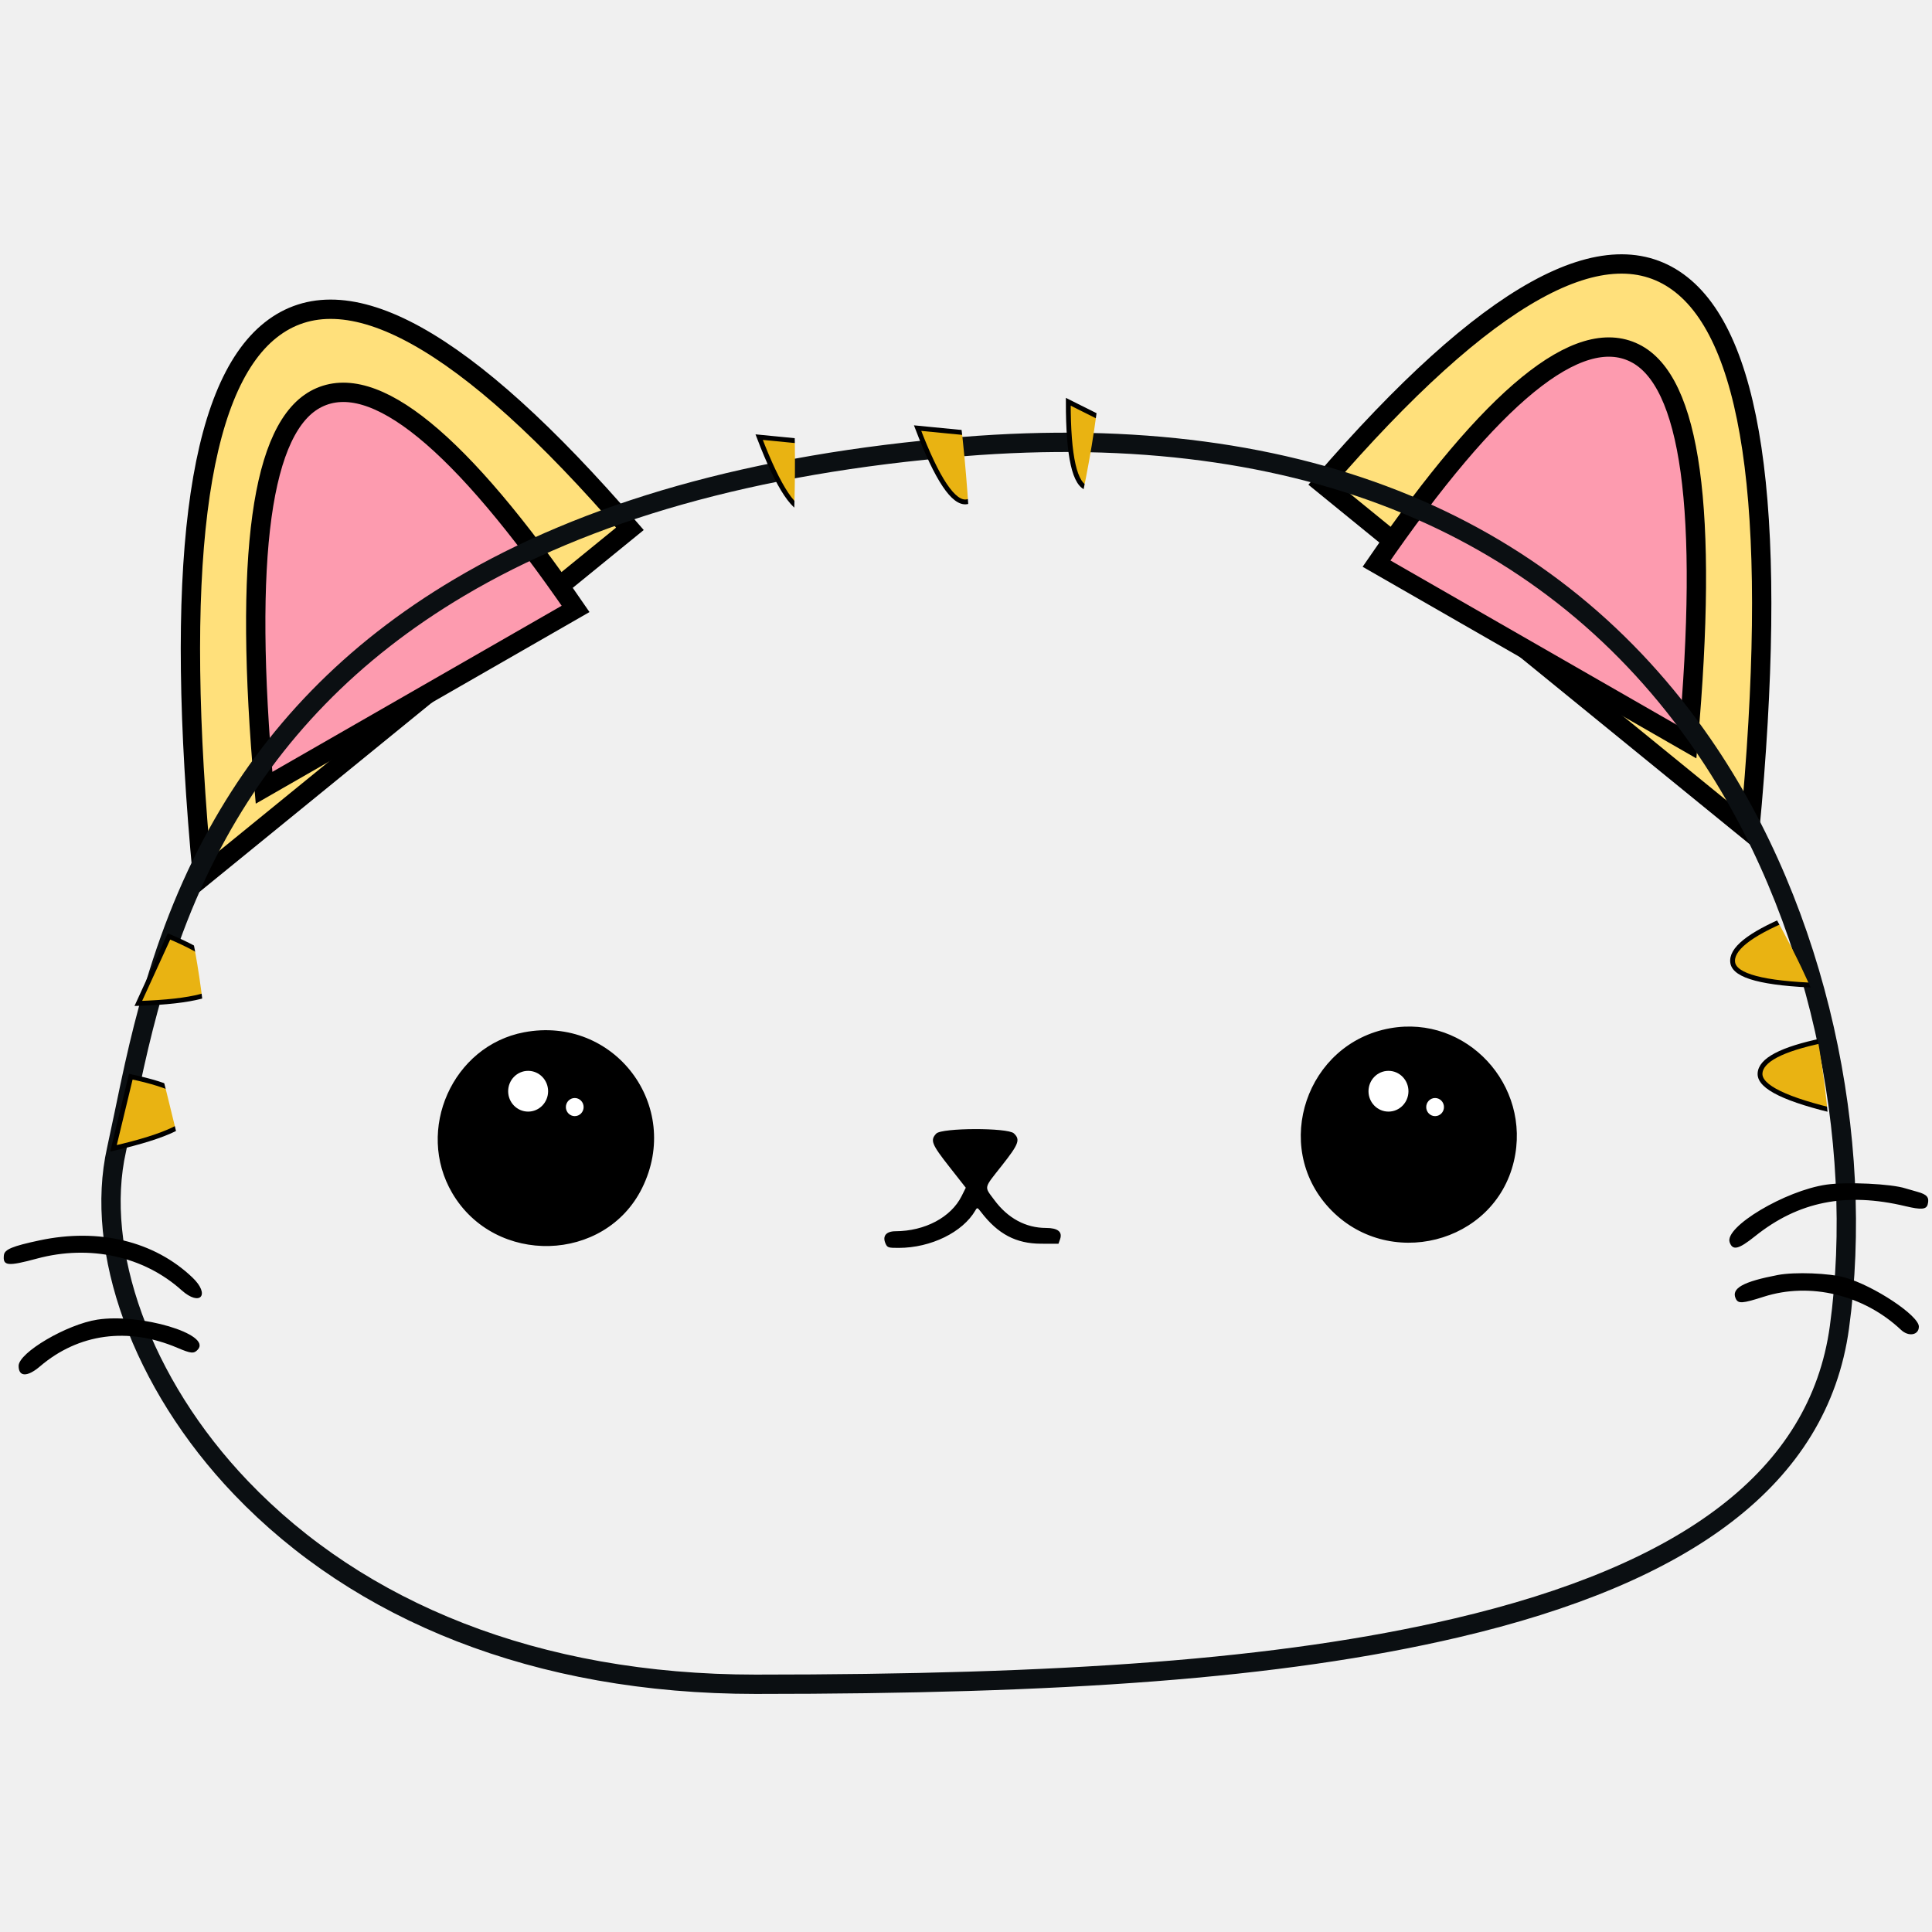
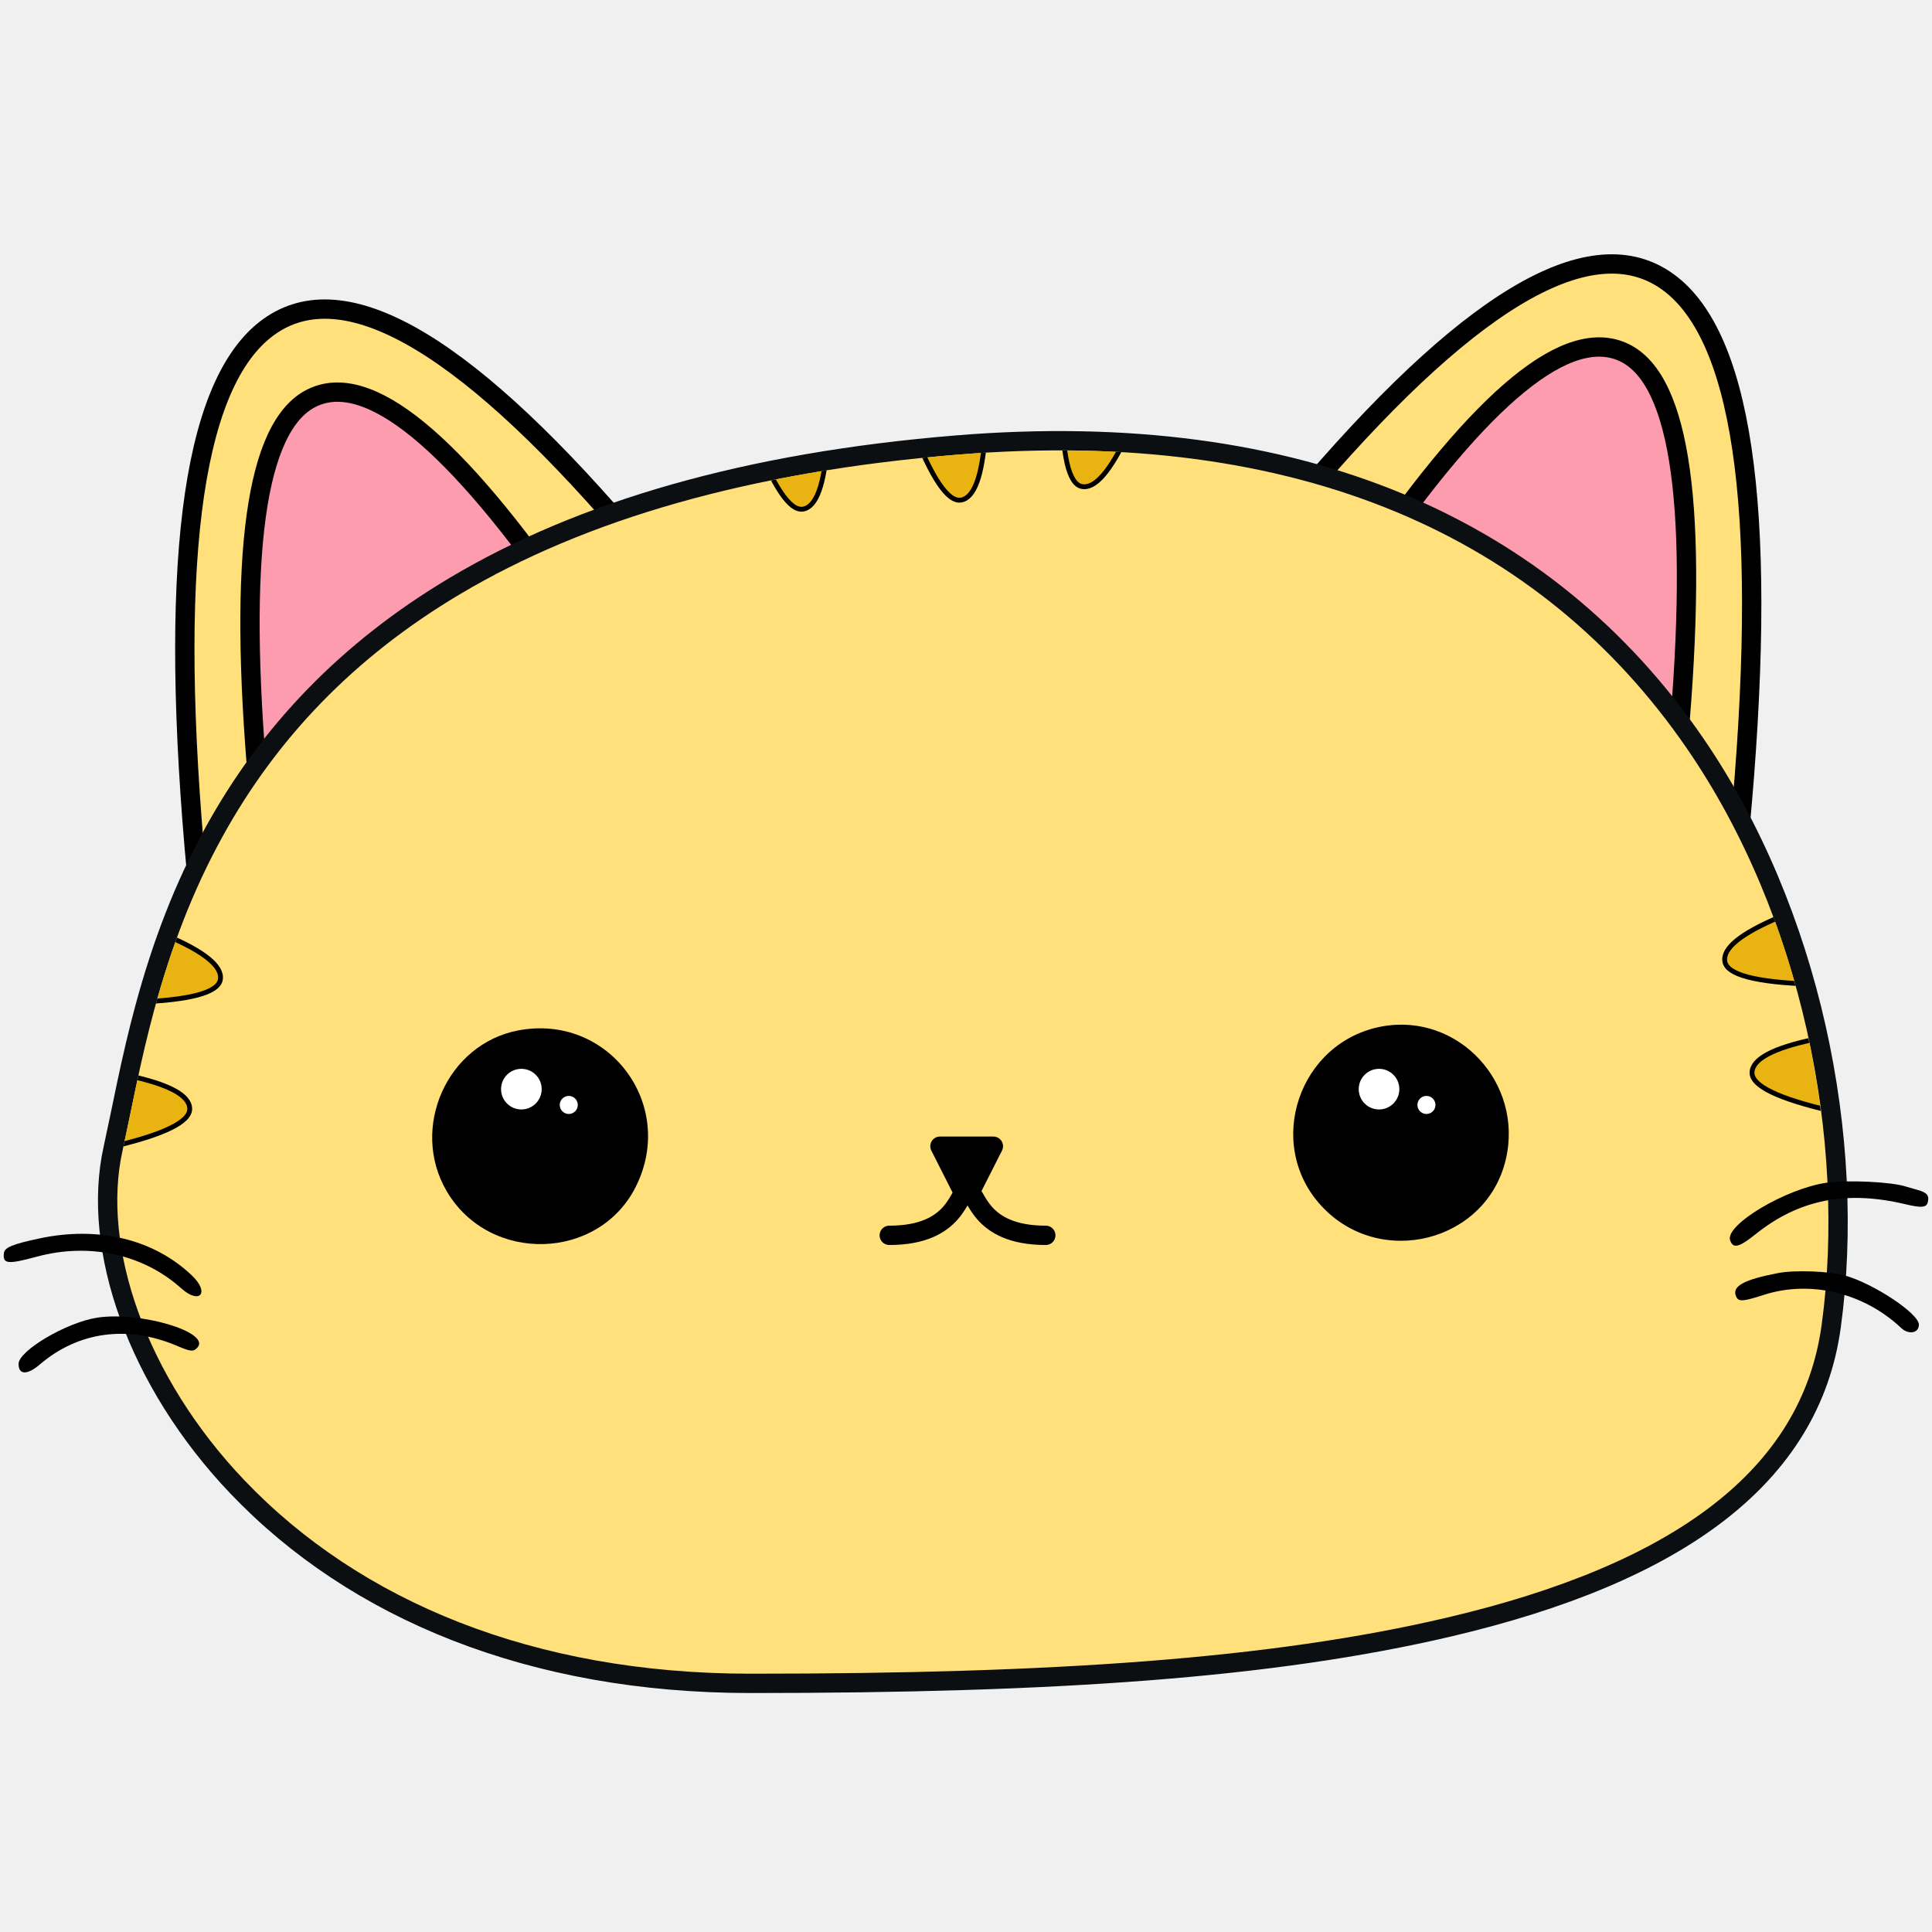
<svg xmlns="http://www.w3.org/2000/svg" xmlns:xlink="http://www.w3.org/1999/xlink" width="400px" height="400px" viewBox="0 0 400 400" version="1.1">
  <defs>
-     <path d="M174.405,0.882 C330.093,-11.814 362.81,115.66 353.852,180.951 C344.893,246.242 229.441,253.125 131.459,253.125 C33.477,253.125 -7.355,182.423 1.078,144.884 C9.51,107.345 18.717,13.579 174.405,0.882 Z" id="path-1" />
+     <path d="M173.913,0.883 C329.162,-11.821 361.786,115.727 352.853,181.055 C343.92,246.384 228.793,253.271 131.088,253.271 C33.382,253.271 -7.334,182.528 1.075,144.967 C9.483,107.407 18.664,13.587 173.913,0.883 Z" id="path-1" />
  </defs>
  <g id="projects/lasercat/logo" stroke="none" stroke-width="1" fill="none" fill-rule="evenodd">
-     <g id="Group-3" transform="translate(0, 54)">
-       <g id="Group" transform="translate(272.9167, 0)" fill-rule="nonzero" stroke="#000000" stroke-width="4">
-         <path d="M89.323,118.196 C95.292,54.878 90.586,17.128 75.204,4.947 C59.822,-7.235 35.031,6.486 0.831,46.108 L89.323,118.196 Z" id="Path-2" fill="#FFE07B" />
-         <path d="M76.582,99.725 C80.861,51.702 77.165,24.818 65.495,19.073 C53.825,13.327 36.02,27.867 12.078,62.691 L76.582,99.725 Z" id="Path-3" fill="#FD9BAF" />
-       </g>
-       <g id="Group" transform="translate(84.89583, 68.75) scale(-1, 1) translate(-84.89583, -68.75) translate(38.54167, 9.375)" fill-rule="nonzero" stroke="#000000" stroke-width="4">
-         <path d="M89.323,118.196 C95.292,54.878 90.586,17.128 75.204,4.947 C59.822,-7.235 35.031,6.486 0.831,46.108 L89.323,118.196 Z" id="Path-2" fill="#FFE07B" />
-         <path d="M76.582,99.725 C80.861,51.702 77.165,24.818 65.495,19.073 C53.825,13.327 36.02,27.867 12.078,62.691 L76.582,99.725 Z" id="Path-3" fill="#FD9BAF" />
-       </g>
-       <g id="Path-7" transform="translate(25, 39.58333)">
-         <mask id="mask-2" fill="white">
-           <use xlink:href="#path-1" />
-         </mask>
-         <path stroke="#0B0F12" stroke-width="4" d="M174.243,-1.111 C245.769,-6.944 296.844,16.073 327.517,60.536 C351.631,95.49 361.149,142.481 355.833,181.223 C351.549,212.448 323.958,232.363 276.495,243.47 C239.686,252.083 194.491,255.125 131.459,255.125 C85.985,255.125 49.35,240 24.918,214.464 C4.174,192.784 -5.519,165.125 -0.874,144.445 C-0.315,141.957 1.777,131.861 1.892,131.317 C3.163,125.337 4.321,120.402 5.676,115.407 C9.273,102.139 13.832,90.239 20.085,78.935 C31.391,58.498 47.578,41.406 70.045,28.074 C96.412,12.427 130.75,2.436 174.243,-1.111 Z" />
-         <path d="M346.348,97.14 C337.884,99.22 333.652,101.648 333.652,104.425 C333.652,107.202 339.25,109.672 350.445,111.834 L346.348,97.14 Z" stroke="#000000" fill="#E9B312" fill-rule="nonzero" mask="url(#mask-2)" transform="translate(342.0486, 104.4873) rotate(-9) translate(-342.0486, -104.4873) " />
-         <path d="M352.084,121.71 C343.62,123.789 339.388,126.217 339.388,128.994 C339.388,131.771 344.986,134.241 356.181,136.404 L352.084,121.71 Z" stroke="#000000" fill="#E9B312" fill-rule="nonzero" mask="url(#mask-2)" transform="translate(347.7846, 129.0569) rotate(2) translate(-347.7846, -129.0569) " />
-         <path d="M17.382,100.876 C8.918,102.956 4.686,105.384 4.686,108.161 C4.686,110.938 10.284,113.408 21.479,115.571 L17.382,100.876 Z" stroke="#000000" fill="#E9B312" fill-rule="nonzero" mask="url(#mask-2)" transform="translate(13.08258, 108.2235) scale(-1, 1) rotate(-9) translate(-13.08258, -108.2235) " />
-         <path d="M145.166,-3.435 C136.702,-1.355 132.47,1.073 132.47,3.85 C132.47,6.627 138.068,9.097 149.263,11.259 L145.166,-3.435 Z" stroke="#000000" fill="#E9B312" fill-rule="nonzero" mask="url(#mask-2)" transform="translate(140.8669, 3.912367) scale(-1, 1) rotate(-80) translate(-140.8669, -3.912367) " />
-         <path d="M177.969,-5.303 C169.505,-3.223 165.273,-0.795 165.273,1.982 C165.273,4.759 170.871,7.229 182.066,9.391 L177.969,-5.303 Z" stroke="#000000" fill="#E9B312" fill-rule="nonzero" mask="url(#mask-2)" transform="translate(173.6698, 2.044285) scale(-1, 1) rotate(-80) translate(-173.6698, -2.044285) " />
-         <path d="M206.086,-8.105 C197.622,-6.026 193.39,-3.597 193.39,-0.82 C193.39,1.957 198.988,4.426 210.183,6.589 L206.086,-8.105 Z" stroke="#000000" fill="#E9B312" fill-rule="nonzero" mask="url(#mask-2)" transform="translate(201.7866, -0.757836) scale(-1, 1) rotate(-101) translate(-201.7866, 0.757836) " />
-         <path d="M10.934,129.182 C2.47,131.262 -1.762,133.69 -1.762,136.467 C-1.762,139.244 3.836,141.714 15.031,143.876 L10.934,129.182 Z" stroke="#000000" fill="#E9B312" fill-rule="nonzero" mask="url(#mask-2)" transform="translate(6.634666, 136.5292) scale(-1, 1) rotate(2) translate(-6.634666, -136.5292) " />
-       </g>
-       <g id="cat-face" transform="translate(0, 158.3333)" fill="#000000">
-         <path d="M287.802,0.557 C270.49,3.658 263.273,24.926 275.178,37.759 C287.289,50.813 309.394,45.238 313.427,28.114 C317.148,12.308 303.593,-2.271 287.802,0.557 M108.494,1.392 C93.711,4.193 85.944,21.613 93.644,34.701 C102.514,49.777 125.276,49.154 132.947,33.627 C141.356,16.603 127.138,-2.141 108.494,1.392 M193.842,22.363 C192.552,23.733 192.872,24.55 196.528,29.207 L199.957,33.574 L199.093,35.305 C196.902,39.692 191.504,42.56 185.4,42.582 C183.434,42.59 182.639,43.599 183.358,45.174 C183.722,45.97 183.928,46.035 186.09,46.029 C192.743,46.012 199.315,42.793 201.943,38.265 C202.317,37.621 202.369,37.638 203.126,38.625 C206.612,43.174 210.364,45.152 215.528,45.164 L219.143,45.174 L219.475,44.236 C220.018,42.711 219.01,41.899 216.576,41.899 C212.372,41.899 208.658,39.894 205.865,36.117 C203.727,33.226 203.592,33.847 207.431,28.975 C210.947,24.515 211.283,23.608 209.904,22.315 C208.624,21.114 194.979,21.155 193.842,22.363 M378.113,32.936 C369.601,34.171 356.994,41.69 358.107,44.867 C358.727,46.636 359.95,46.345 363.353,43.621 C372.352,36.415 382.175,34.454 394.523,37.398 C397.749,38.167 398.832,38.081 399.106,37.035 C399.488,35.579 399.001,34.98 396.981,34.42 C395.911,34.125 394.806,33.806 394.525,33.714 C391.625,32.759 382.359,32.32 378.113,32.936 M8.172,44.475 C2.576,45.666 0.946,46.342 0.808,47.53 C0.547,49.779 1.572,49.886 7.654,48.245 C18.552,45.305 29.743,47.75 37.583,54.785 C41.456,58.259 43.601,55.739 39.829,52.149 C31.94,44.639 20.465,41.858 8.172,44.475 M20.159,60.882 C13.824,61.857 3.855,67.714 3.855,70.462 C3.855,72.761 5.658,72.799 8.286,70.556 C16.258,63.753 26.487,62.368 36.708,66.708 C39.58,67.928 40.147,67.977 40.968,67.072 C43.838,63.907 29.064,59.511 20.159,60.882 M368.081,51.642 C360.876,53.016 358.395,54.402 359.359,56.513 C359.865,57.622 360.718,57.567 365.163,56.141 C374.763,53.062 385.887,55.747 393.586,63.001 C395.159,64.485 397.281,64.096 397.281,62.324 C397.281,60.05 388.02,53.892 382.021,52.177 C378.764,51.246 371.595,50.972 368.081,51.642" id="path0" />
-       </g>
-       <g id="Group-2" transform="translate(283.3333, 167.7083)" fill="#FFFFFF" fill-rule="nonzero">
-         <ellipse id="Oval" cx="4.136" cy="4.219" rx="4.136" ry="4.219" />
-         <ellipse id="Oval" cx="13.787" cy="7.5" rx="1.838" ry="1.875" />
-       </g>
-       <g id="Group-2" transform="translate(105.2083, 167.7083)" fill="#FFFFFF" fill-rule="nonzero">
-         <ellipse id="Oval" cx="4.136" cy="4.219" rx="4.136" ry="4.219" />
-         <ellipse id="Oval" cx="13.787" cy="7.5" rx="1.838" ry="1.875" />
+     <g id="head-container" transform="translate(0, 54)">
+       <g id="head-group">
+         <g id="right-ear" transform="translate(271.028, 0)" fill-rule="nonzero" stroke="#000000" stroke-width="4">
+           <path d="M89.145,118.138 C95.102,54.851 90.405,17.12 75.054,4.944 C59.703,-7.231 34.961,6.483 0.829,46.085 L89.145,118.138 Z" id="right-ear-outer" fill="#FFE07B" />
+           <path d="M76.43,99.676 C80.7,51.677 77.011,24.806 65.365,19.063 C53.718,13.321 35.948,27.853 12.054,62.66 L76.43,99.676 Z" id="right-ear-inner" fill="#FD9BAF" />
+         </g>
+         <g id="left-ear" transform="translate(83.64486, 68.69159) scale(-1, 1) translate(-83.64486, -68.69159) translate(37.38318, 9.345794)" fill-rule="nonzero" stroke="#000000" stroke-width="4">
+           <path d="M89.145,118.138 C95.102,54.851 90.405,17.12 75.054,4.944 C59.703,-7.231 34.961,6.483 0.829,46.085 L89.145,118.138 Z" id="left-ear-outer" fill="#FFE07B" />
+           <path d="M76.43,99.676 C80.7,51.677 77.011,24.806 65.365,19.063 C53.718,13.321 35.948,27.853 12.054,62.66 L76.43,99.676 Z" id="left-ear-inner" fill="#FD9BAF" />
+         </g>
+         <g id="head" transform="translate(24.29906, 39.25234)">
+           <mask id="mask-2" fill="white">
+             <use xlink:href="#path-1" />
+           </mask>
+           <g id="head-mask" fill-rule="nonzero" fill="#FFE07B">
+             <use xlink:href="#path-1" />
+             <path stroke="#0B0F12" stroke-width="4" d="M173.75,-1.111 C245.078,-6.947 296.012,16.084 326.599,60.574 C350.645,95.548 360.135,142.564 354.834,181.326 C350.562,212.568 323.048,232.495 275.717,243.609 C239.011,252.227 193.943,255.271 131.088,255.271 C85.739,255.271 49.205,240.136 24.841,214.585 C4.157,192.893 -5.509,165.22 -0.877,144.53 C-0.32,142.04 1.766,131.938 1.881,131.395 C3.148,125.411 4.303,120.473 5.654,115.475 C9.24,102.201 13.787,90.294 20.022,78.984 C31.296,58.535 47.438,41.432 69.842,28.092 C96.136,12.436 130.379,2.439 173.75,-1.111 Z" fill-rule="evenodd" />
+           </g>
+           <g id="head-mark" mask="url(#mask-2)" fill="#E9B312" fill-rule="nonzero" stroke="#000000">
+             <g transform="translate(-2.803738, -11.21495)">
+               <path d="M348.174,108.411 C339.734,110.492 335.514,112.921 335.514,115.7 C335.514,118.479 341.096,120.95 352.26,123.114 L348.174,108.411 Z" id="head-right-mark-1" transform="translate(343.8868, 115.7626) rotate(-9) translate(-343.8868, -115.7626) " />
+               <path d="M353.894,132.995 C345.454,135.076 341.234,137.505 341.234,140.284 C341.234,143.062 346.816,145.534 357.979,147.698 L353.894,132.995 Z" id="head-right-mark-2" transform="translate(349.6066, 140.3463) rotate(2) translate(-349.6066, -140.3463) " />
+               <path d="M147.56,7.778 C139.12,9.859 134.9,12.288 134.9,15.067 C134.9,17.846 140.482,20.317 151.646,22.481 L147.56,7.778 Z" id="head-top-mark-1" transform="translate(143.273, 15.12958) scale(-1, 1) rotate(-80) translate(-143.273, -15.12958) " />
+               <path d="M180.27,5.909 C171.831,7.99 167.611,10.419 167.611,13.198 C167.611,15.976 173.192,18.448 184.356,20.612 L180.27,5.909 Z" id="head-top-mark-2" transform="translate(175.9833, 13.26042) scale(-1, 1) rotate(-80) translate(-175.9833, -13.26042) " />
+               <path d="M208.308,3.105 C199.868,5.186 195.648,7.616 195.648,10.394 C195.648,13.173 201.23,15.644 212.393,17.808 L208.308,3.105 Z" id="head-top-mark-3" transform="translate(204.0207, 10.45668) scale(-1, 1) rotate(-101) translate(-204.0207, -10.45668) " />
+               <path d="M20.137,112.15 C11.697,114.23 7.477,116.66 7.477,119.438 C7.477,122.217 13.058,124.688 24.222,126.852 L20.137,112.15 Z" id="head-left-mark-1" transform="translate(15.84939, 119.5009) scale(-1, 1) rotate(-9) translate(-15.84939, -119.5009) " />
+               <path d="M13.707,140.472 C5.267,142.552 1.047,144.982 1.047,147.76 C1.047,150.539 6.629,153.01 17.792,155.174 L13.707,140.472 Z" id="head-left-mark-1" transform="translate(9.419675, 147.823) scale(-1, 1) rotate(2) translate(-9.419675, -147.823) " />
+             </g>
+           </g>
+           <g id="head-face" mask="url(#mask-2)" fill-rule="nonzero">
+             <g transform="translate(159.8131, 142.0561)">
+               <path d="M32.409,20.454 C18.211,20.454 18.211,11.215 16.205,11.215 C14.198,11.215 14.198,20.454 0,20.454" id="head-face-mouth" stroke="#000000" stroke-width="4" fill="none" stroke-linecap="round" stroke-linejoin="round" />
+               <path d="M10.494,-1.00438868e-15 L21.558,-1.77635684e-15 C22.662,-1.97926296e-15 23.558,0.895 23.558,2 C23.558,2.314 23.484,2.623 23.342,2.903 L18.662,12.15 L13.39,12.15 L8.709,2.903 C8.21,1.918 8.605,0.714 9.59,0.216 C9.87,0.074 10.18,5.76519708e-17 10.494,0 Z" id="head-face-nose" stroke="none" fill="#000000" />
+             </g>
+           </g>
+           <path d="M261.896,119.249 C244.624,122.349 237.424,143.611 249.302,156.44 C261.384,169.491 283.437,163.918 287.461,146.798 C291.174,130.996 277.65,116.421 261.896,119.249" id="head-right-eye" fill="#000000" mask="url(#mask-2)" />
+           <path d="M83.007,120.083 C68.258,122.883 60.509,140.299 68.192,153.383 C77.041,168.455 99.75,167.833 107.403,152.309 C115.793,135.29 101.607,116.551 83.007,120.083" id="head-left-eye" fill="#000000" mask="url(#mask-2)" />
+           <g id="head-left-glare" mask="url(#mask-2)" fill="#FFFFFF" fill-rule="nonzero">
+             <g transform="translate(79.43925, 128.0374)">
+               <circle id="head-left-glare-2" cx="4.206" cy="4.206" r="4.206" />
+               <circle id="head-left-glare-1" cx="14.019" cy="7.477" r="1.869" />
+             </g>
+           </g>
+           <g id="head-right-glare" mask="url(#mask-2)" fill="#FFFFFF" fill-rule="nonzero">
+             <g transform="translate(257.0093, 128.0374)">
+               <circle id="head-right-glare-2" cx="4.206" cy="4.206" r="4.206" />
+               <circle id="head-right-glare-1" cx="14.019" cy="7.477" r="1.869" />
+             </g>
+           </g>
+         </g>
+         <g id="whisker" transform="translate(0, 189.7196)" fill="#000000">
+           <g id="whisker-right" transform="translate(357.9439, 0)">
+             <path d="M10.211,19.852 C3.023,21.226 0.549,22.612 1.51,24.722 C2.015,25.831 2.865,25.776 7.3,24.35 C16.878,21.272 27.976,23.956 35.657,31.208 C37.226,32.692 39.343,32.303 39.343,30.532 C39.343,28.258 30.104,22.102 24.119,20.388 C20.87,19.457 13.718,19.182 10.211,19.852" id="whisker-right-2" />
+             <path d="M20.221,1.151 C11.728,2.386 -0.85,9.903 0.261,13.079 C0.879,14.848 2.1,14.557 5.494,11.834 C14.473,4.63 24.273,2.669 36.592,5.612 C39.81,6.381 40.891,6.295 41.164,5.25 C41.545,3.793 41.06,3.195 39.044,2.636 C37.977,2.34 36.874,2.021 36.593,1.929 C33.701,0.975 24.456,0.536 20.221,1.151" id="whisker-right-1" />
+           </g>
+           <g id="whisker-left" transform="translate(0, 11.21495)">
+             <path d="M8.153,1.473 C2.57,2.664 0.944,3.339 0.807,4.526 C0.546,6.775 1.568,6.882 7.636,5.241 C18.508,2.302 29.674,4.747 37.495,11.779 C41.359,15.252 43.499,12.734 39.736,9.144 C31.865,1.636 20.417,-1.144 8.153,1.473" id="path0-path" />
+             <path d="M20.112,17.875 C13.792,18.85 3.846,24.706 3.846,27.452 C3.846,29.75 5.645,29.789 8.266,27.547 C16.22,20.746 26.425,19.361 36.622,23.7 C39.488,24.92 40.053,24.968 40.872,24.064 C43.736,20.899 28.996,16.505 20.112,17.875" id="path0-path" />
+           </g>
+         </g>
      </g>
    </g>
  </g>
</svg>
